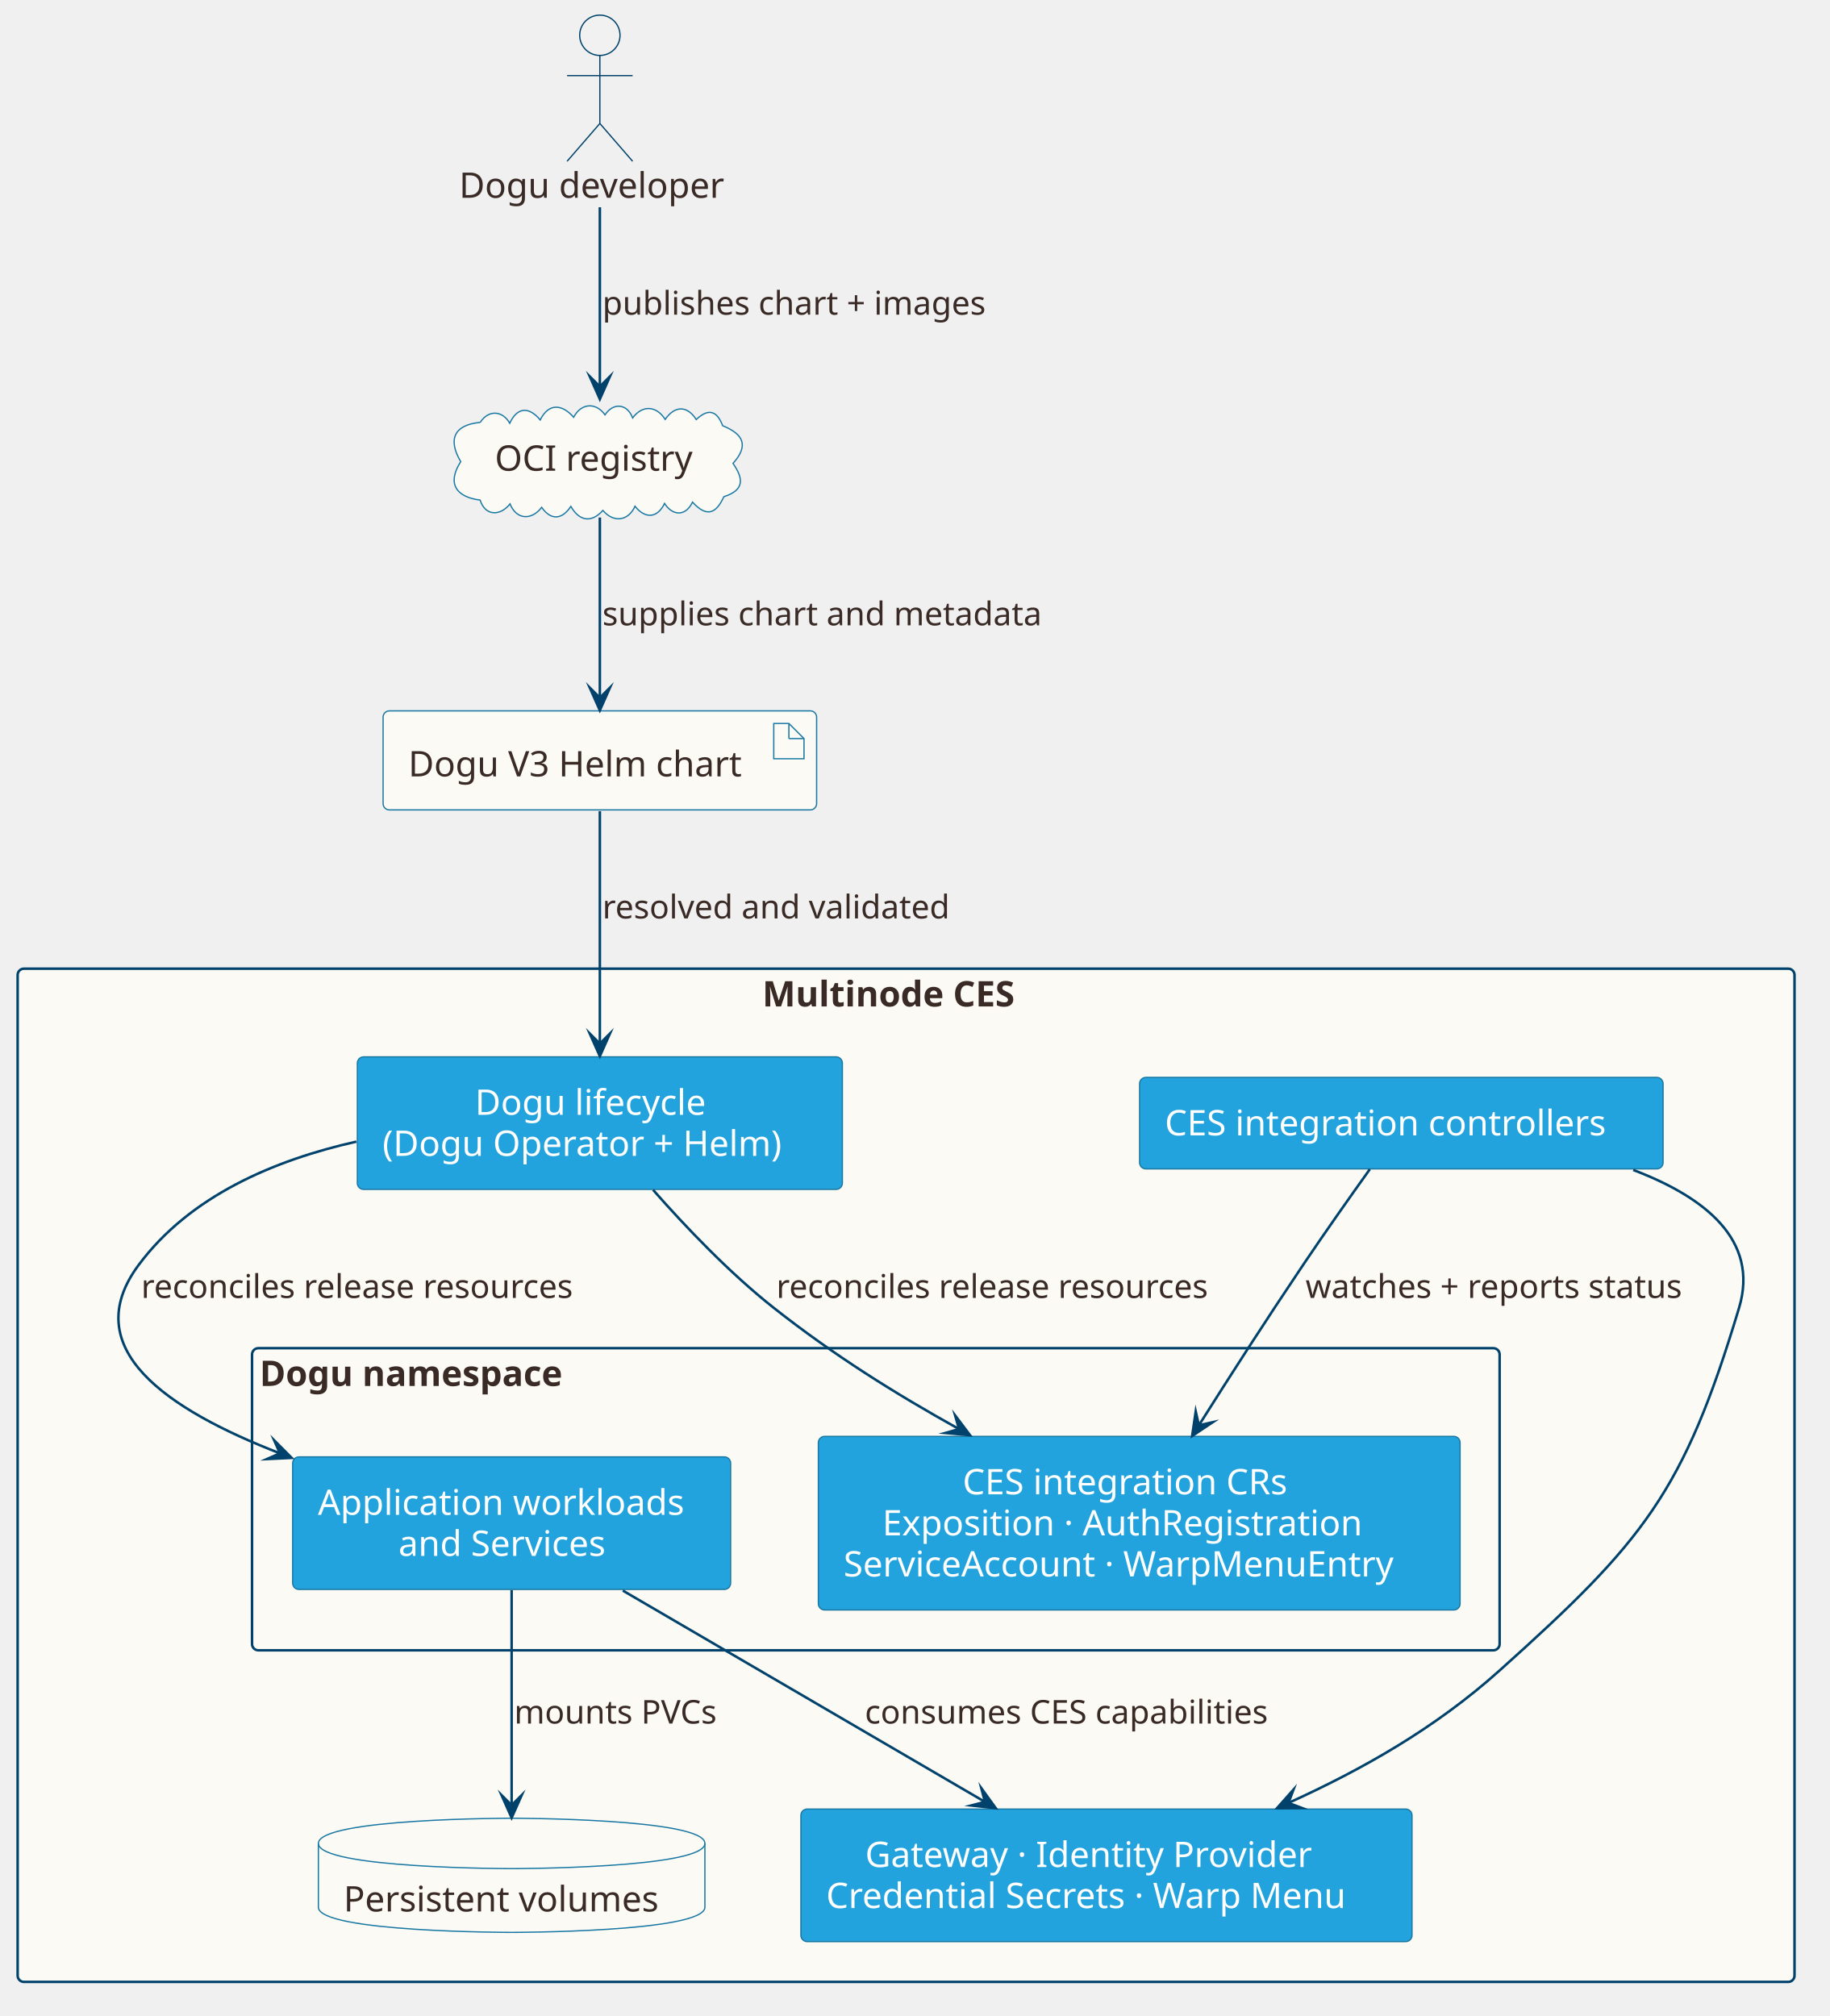
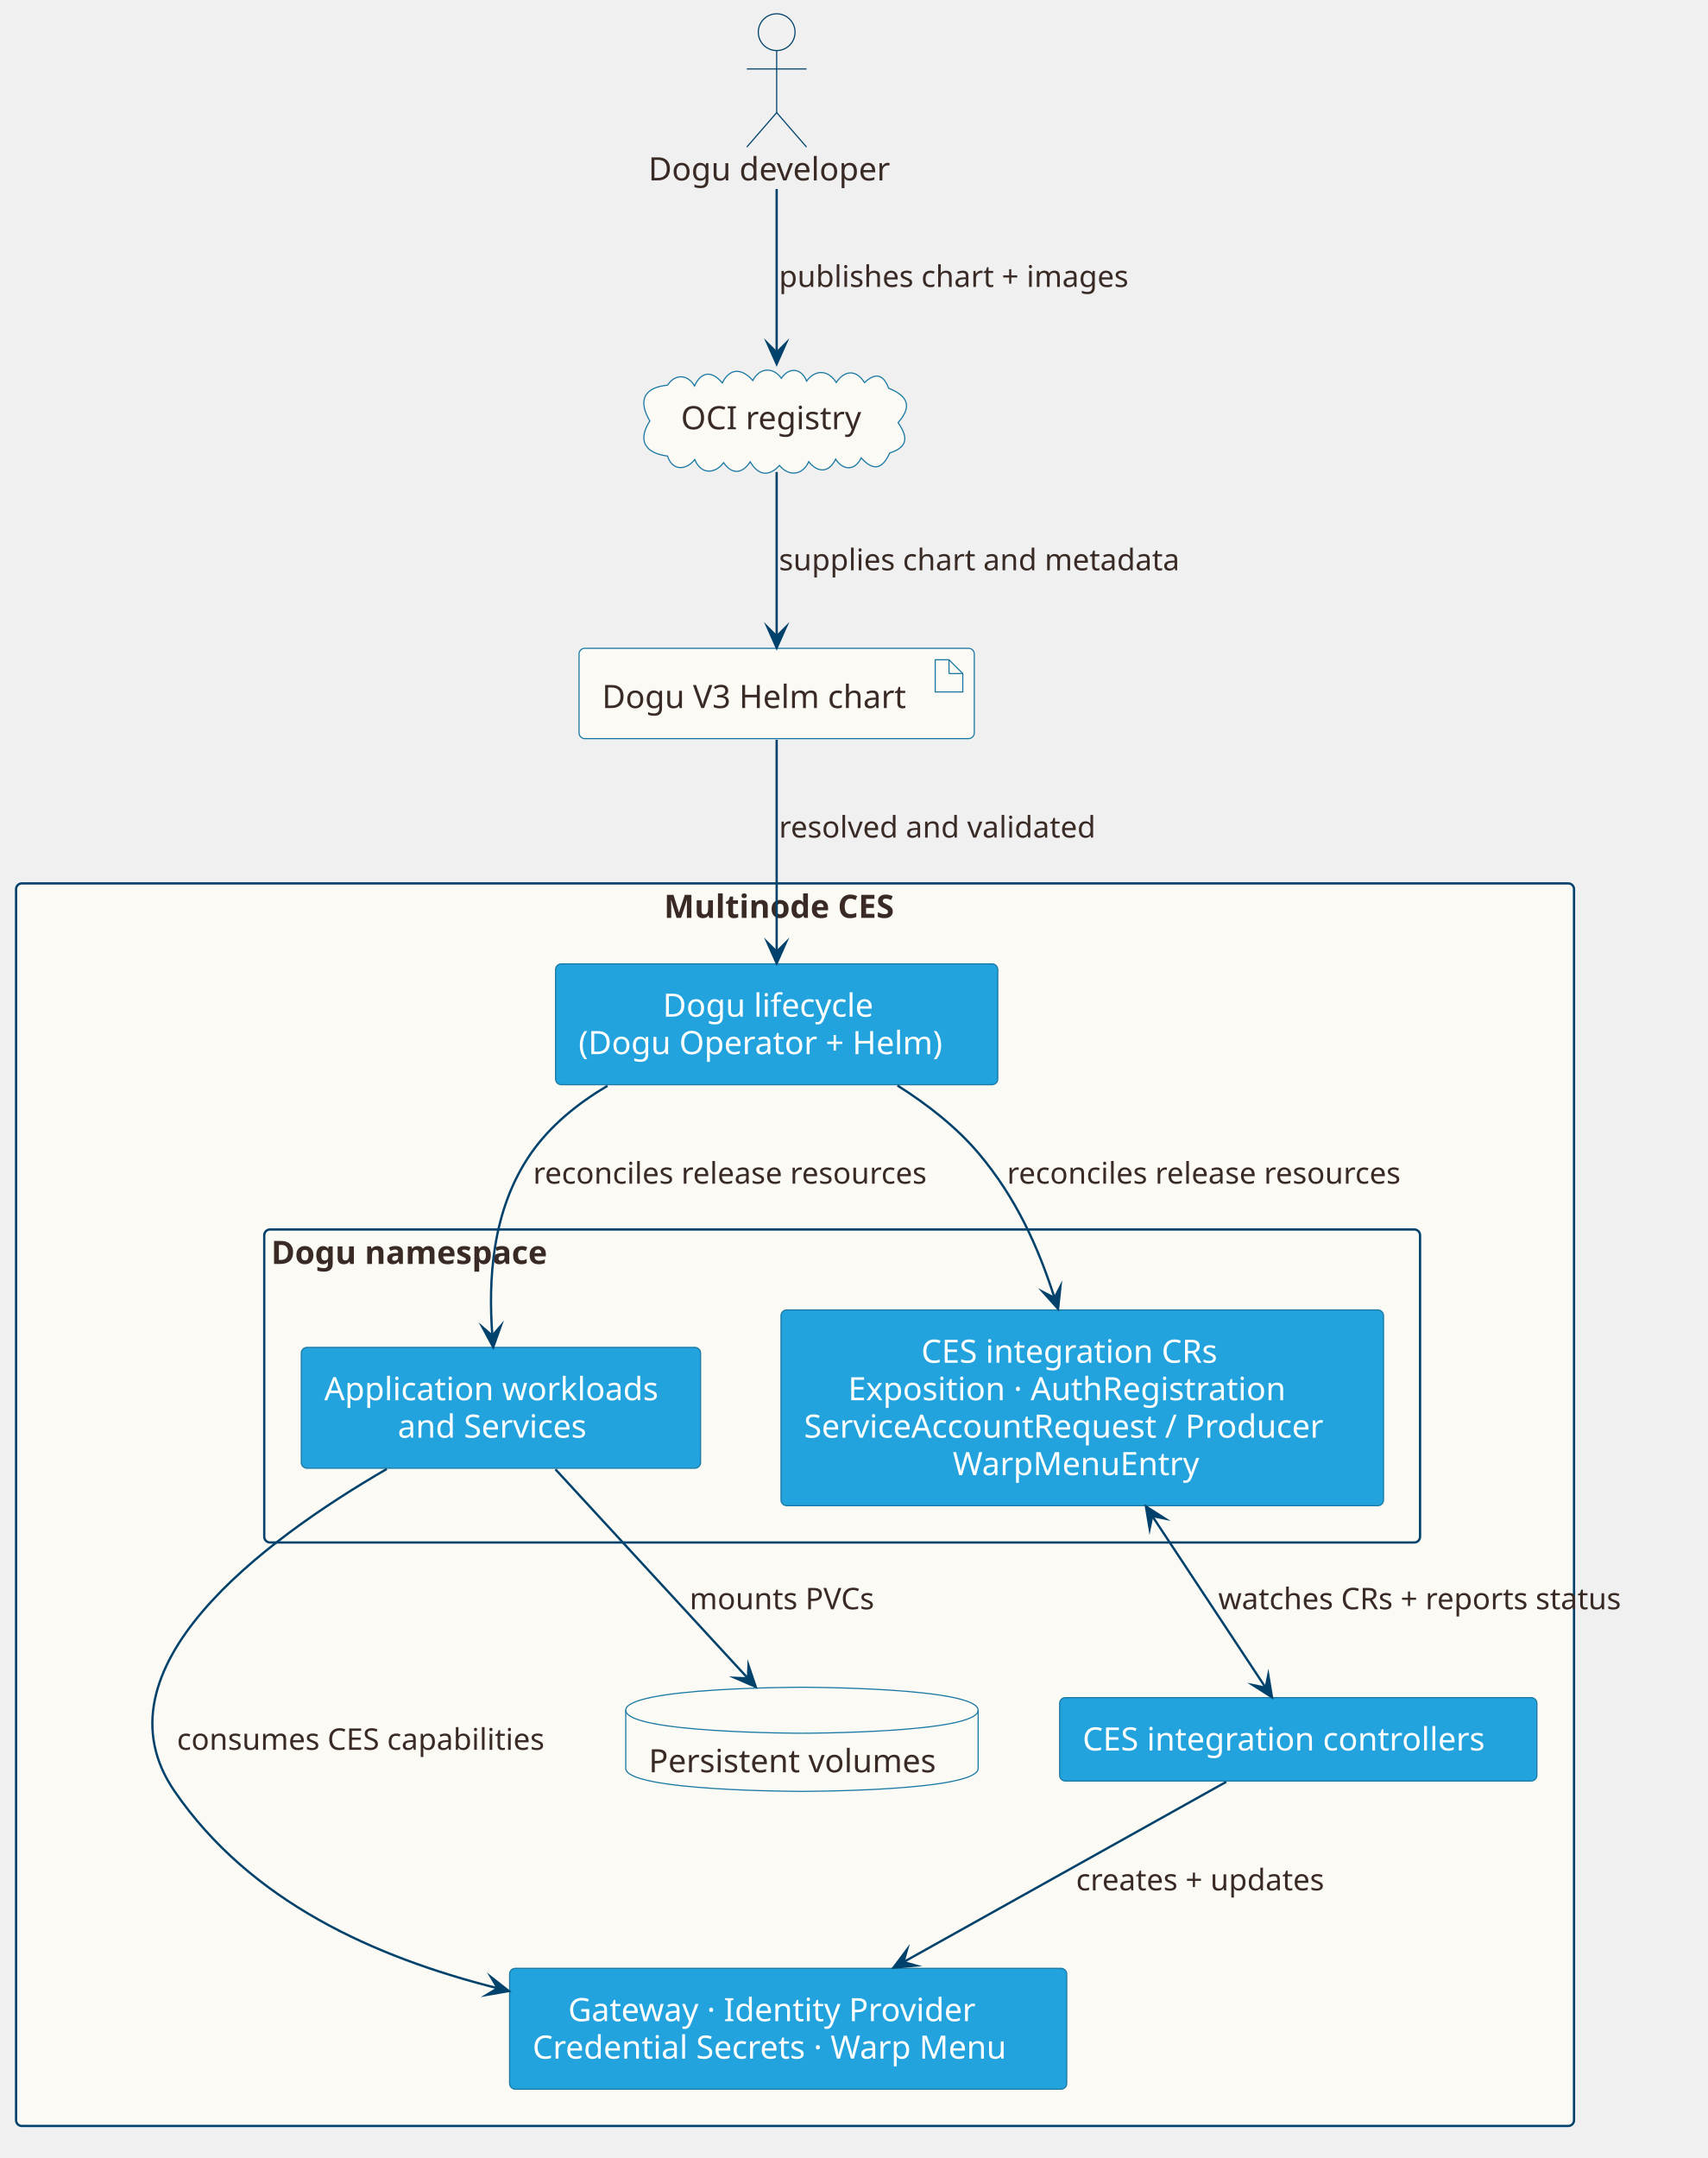
- <svg xmlns="http://www.w3.org/2000/svg" contentStyleType="text/css" data-diagram-type="DESCRIPTION" height="800px" preserveAspectRatio="none" style="width:726px;height:800px;background:#FFFFFF;" version="1.1" viewBox="0 0 726 800" width="726px" zoomAndPan="magnify">
+ <svg xmlns="http://www.w3.org/2000/svg" contentStyleType="text/css" data-diagram-type="DESCRIPTION" height="939px" preserveAspectRatio="none" style="width:743px;height:939px;background:#FFFFFF;" version="1.1" viewBox="0 0 743 939" width="743px" zoomAndPan="magnify">
  <defs />
  <g>
    <g class="cluster" data-qualified-name="Multinode CES" data-source-line="51" id="ent0004">
-       <rect fill="#FCFAF4" height="402.08" rx="2.5" ry="2.5" style="stroke:#00426B;stroke-width:1;" width="705" x="7" y="384.39" />
-       <text fill="#392A25" font-family="sans-serif" font-size="14" font-weight="700" lengthAdjust="spacing" textLength="114.085" x="302.457" y="399.385">Multinode CES</text>
+       <rect fill="#FCFAF4" height="540.67" rx="2.5" ry="2.5" style="stroke:#00426B;stroke-width:1;" width="678" x="7" y="384.39" />
+       <text fill="#392A25" font-family="sans-serif" font-size="14" font-weight="700" lengthAdjust="spacing" textLength="114.085" x="288.957" y="399.385">Multinode CES</text>
    </g>
    <g class="cluster" data-qualified-name="Multinode CES.Dogu namespace" data-source-line="54" id="ent0006">
-       <rect fill="#FCFAF4" height="119.89" rx="2.5" ry="2.5" style="stroke:#00426B;stroke-width:1;" width="495" x="100" y="534.99" />
-       <text fill="#392A25" font-family="sans-serif" font-size="14" font-weight="700" lengthAdjust="spacing" textLength="135.194" x="103" y="549.985">Dogu namespace</text>
+       <rect fill="#FCFAF4" height="136.19" rx="2.5" ry="2.5" style="stroke:#00426B;stroke-width:1;" width="503" x="115" y="534.98" />
+       <text fill="#392A25" font-family="sans-serif" font-size="14" font-weight="700" lengthAdjust="spacing" textLength="135.194" x="118" y="549.975">Dogu namespace</text>
    </g>
    <g class="entity" data-qualified-name="Multinode CES.lifecycle" data-source-line="52" id="ent0005">
-       <rect fill="#23A3DD" height="52.594" rx="2.5" ry="2.5" style="stroke:#1978A3;stroke-width:0.5;" width="192.443" x="141.78" y="419.39" />
-       <text fill="#FFFFFF" font-family="sans-serif" font-size="14" lengthAdjust="spacing" textLength="99.06" x="188.472" y="442.385">Dogu lifecycle</text>
-       <text fill="#FFFFFF" font-family="sans-serif" font-size="14" lengthAdjust="spacing" textLength="172.443" x="151.78" y="458.682">(Dogu Operator + Helm)</text>
+       <rect fill="#23A3DD" height="52.594" rx="2.5" ry="2.5" style="stroke:#1978A3;stroke-width:0.5;" width="192.443" x="241.78" y="419.39" />
+       <text fill="#FFFFFF" font-family="sans-serif" font-size="14" lengthAdjust="spacing" textLength="99.06" x="288.472" y="442.385">Dogu lifecycle</text>
+       <text fill="#FFFFFF" font-family="sans-serif" font-size="14" lengthAdjust="spacing" textLength="172.443" x="251.78" y="458.682">(Dogu Operator + Helm)</text>
    </g>
    <g class="entity" data-qualified-name="Multinode CES.controllers" data-source-line="59" id="ent0009">
-       <rect fill="#23A3DD" height="36.297" rx="2.5" ry="2.5" style="stroke:#1978A3;stroke-width:0.5;" width="207.701" x="452.15" y="427.54" />
-       <text fill="#FFFFFF" font-family="sans-serif" font-size="14" lengthAdjust="spacing" textLength="187.701" x="462.15" y="450.535">CES integration controllers</text>
+       <rect fill="#23A3DD" height="36.297" rx="2.5" ry="2.5" style="stroke:#1978A3;stroke-width:0.5;" width="207.701" x="461.15" y="738.67" />
+       <text fill="#FFFFFF" font-family="sans-serif" font-size="14" lengthAdjust="spacing" textLength="187.701" x="471.15" y="761.665">CES integration controllers</text>
    </g>
    <g class="entity" data-qualified-name="Multinode CES.services" data-source-line="60" id="ent0010">
-       <rect fill="#23A3DD" height="52.594" rx="2.5" ry="2.5" style="stroke:#1978A3;stroke-width:0.5;" width="242.469" x="317.77" y="717.88" />
-       <text fill="#FFFFFF" font-family="sans-serif" font-size="14" lengthAdjust="spacing" textLength="191.495" x="343.257" y="740.875">Gateway · Identity Provider</text>
-       <text fill="#FFFFFF" font-family="sans-serif" font-size="14" lengthAdjust="spacing" textLength="222.469" x="327.77" y="757.172">Credential Secrets · Warp Menu</text>
+       <rect fill="#23A3DD" height="52.594" rx="2.5" ry="2.5" style="stroke:#1978A3;stroke-width:0.5;" width="242.469" x="221.77" y="856.47" />
+       <text fill="#FFFFFF" font-family="sans-serif" font-size="14" lengthAdjust="spacing" textLength="191.495" x="247.257" y="879.465">Gateway · Identity Provider</text>
+       <text fill="#FFFFFF" font-family="sans-serif" font-size="14" lengthAdjust="spacing" textLength="222.469" x="231.77" y="895.762">Credential Secrets · Warp Menu</text>
    </g>
    <g class="entity" data-qualified-name="Multinode CES.storage" data-source-line="61" id="ent0011">
-       <path d="M126.32,731.52 C126.32,721.52 203.001,721.52 203.001,721.52 C203.001,721.52 279.682,721.52 279.682,731.52 L279.682,756.817 C279.682,766.817 203.001,766.817 203.001,766.817 C203.001,766.817 126.32,766.817 126.32,756.817 L126.32,731.52" fill="#FCFAF4" style="stroke:#1978A3;stroke-width:0.5;" />
-       <path d="M126.32,731.52 C126.32,741.52 203.001,741.52 203.001,741.52 C203.001,741.52 279.682,741.52 279.682,731.52" fill="none" style="stroke:#1978A3;stroke-width:0.5;" />
-       <text fill="#392A25" font-family="sans-serif" font-size="14" lengthAdjust="spacing" textLength="133.362" x="136.32" y="758.515">Persistent volumes</text>
+       <path d="M272.32,744.17 C272.32,734.17 349.001,734.17 349.001,734.17 C349.001,734.17 425.682,734.17 425.682,744.17 L425.682,769.467 C425.682,779.467 349.001,779.467 349.001,779.467 C349.001,779.467 272.32,779.467 272.32,769.467 L272.32,744.17" fill="#FCFAF4" style="stroke:#1978A3;stroke-width:0.5;" />
+       <path d="M272.32,744.17 C272.32,754.17 349.001,754.17 349.001,754.17 C349.001,754.17 425.682,754.17 425.682,744.17" fill="none" style="stroke:#1978A3;stroke-width:0.5;" />
+       <text fill="#392A25" font-family="sans-serif" font-size="14" lengthAdjust="spacing" textLength="133.362" x="282.32" y="771.165">Persistent volumes</text>
    </g>
    <g class="entity" data-qualified-name="Multinode CES.Dogu namespace.workloads" data-source-line="55" id="ent0007">
-       <rect fill="#23A3DD" height="52.594" rx="2.5" ry="2.5" style="stroke:#1978A3;stroke-width:0.5;" width="173.768" x="116.12" y="578.13" />
-       <text fill="#FFFFFF" font-family="sans-serif" font-size="14" lengthAdjust="spacing" textLength="153.768" x="126.12" y="601.125">Application workloads</text>
-       <text fill="#FFFFFF" font-family="sans-serif" font-size="14" lengthAdjust="spacing" textLength="89.824" x="158.092" y="617.422">and Services</text>
+       <rect fill="#23A3DD" height="52.594" rx="2.5" ry="2.5" style="stroke:#1978A3;stroke-width:0.5;" width="173.768" x="131.12" y="586.28" />
+       <text fill="#FFFFFF" font-family="sans-serif" font-size="14" lengthAdjust="spacing" textLength="153.768" x="141.12" y="609.275">Application workloads</text>
+       <text fill="#FFFFFF" font-family="sans-serif" font-size="14" lengthAdjust="spacing" textLength="89.824" x="173.092" y="625.572">and Services</text>
    </g>
    <g class="entity" data-qualified-name="Multinode CES.Dogu namespace.crs" data-source-line="56" id="ent0008">
-       <rect fill="#23A3DD" height="68.891" rx="2.5" ry="2.5" style="stroke:#1978A3;stroke-width:0.5;" width="254.616" x="324.69" y="569.99" />
-       <text fill="#FFFFFF" font-family="sans-serif" font-size="14" lengthAdjust="spacing" textLength="140.109" x="381.943" y="592.985">CES integration CRs</text>
-       <text fill="#FFFFFF" font-family="sans-serif" font-size="14" lengthAdjust="spacing" textLength="203.8" x="350.098" y="609.282">Exposition · AuthRegistration</text>
-       <text fill="#FFFFFF" font-family="sans-serif" font-size="14" lengthAdjust="spacing" textLength="234.616" x="334.69" y="625.579">ServiceAccount · WarpMenuEntry</text>
+       <rect fill="#23A3DD" height="85.188" rx="2.5" ry="2.5" style="stroke:#1978A3;stroke-width:0.5;" width="262.218" x="339.89" y="569.98" />
+       <text fill="#FFFFFF" font-family="sans-serif" font-size="14" lengthAdjust="spacing" textLength="140.109" x="400.944" y="592.975">CES integration CRs</text>
+       <text fill="#FFFFFF" font-family="sans-serif" font-size="14" lengthAdjust="spacing" textLength="203.8" x="369.099" y="609.272">Exposition · AuthRegistration</text>
+       <text fill="#FFFFFF" font-family="sans-serif" font-size="14" lengthAdjust="spacing" textLength="242.218" x="349.89" y="625.569">ServiceAccountRequest / Producer</text>
+       <text fill="#FFFFFF" font-family="sans-serif" font-size="14" lengthAdjust="spacing" textLength="112.752" x="414.623" y="641.866">WarpMenuEntry</text>
    </g>
    <g class="entity" data-qualified-name="developer" data-source-line="47" id="ent0001">
-       <ellipse cx="238.002" cy="14" fill="#F1F1F1" rx="8" ry="8" style="stroke:#00426B;stroke-width:0.5;" />
-       <path d="M238.002,22 L238.002,49 M225.002,30 L251.002,30 M238.002,49 L225.002,64 M238.002,49 L251.002,64" fill="none" style="stroke:#00426B;stroke-width:0.5;" />
-       <text fill="#392A25" font-family="sans-serif" font-size="14" lengthAdjust="spacing" textLength="111.665" x="182.17" y="78.495">Dogu developer</text>
+       <ellipse cx="338.002" cy="14" fill="#F1F1F1" rx="8" ry="8" style="stroke:#00426B;stroke-width:0.5;" />
+       <path d="M338.002,22 L338.002,49 M325.002,30 L351.002,30 M338.002,49 L325.002,64 M338.002,49 L351.002,64" fill="none" style="stroke:#00426B;stroke-width:0.5;" />
+       <text fill="#392A25" font-family="sans-serif" font-size="14" lengthAdjust="spacing" textLength="111.665" x="282.17" y="78.495">Dogu developer</text>
    </g>
    <g class="entity" data-qualified-name="registry" data-source-line="48" id="ent0002">
-       <path d="M190.546,167.611 C193.763,162.585 199.323,162.824 202.251,167.945 C205.309,161.333 210.001,161.398 214.335,166.646 C217.798,159.688 223.179,160.482 227.607,165.583 C230.476,160.026 236.342,159.433 240.042,164.623 C243.382,159.596 248.859,160.158 251.011,165.84 C254.94,160.572 260.475,161 263.916,166.43 C267.682,161.014 272.539,160.734 276.255,166.484 C281.024,161.955 284.443,162.897 286.734,168.94 C294.783,172.196 297.318,176.649 290.834,183.891 C295.033,189.976 295.451,194.448 287.199,197.109 C283.994,204.148 280.215,205.197 274.766,199.259 C272.038,204.988 266.905,204.79 263.667,199.786 C260.761,205.806 255.887,205.86 251.946,200.89 C249.227,206.916 243.358,207.473 239.213,202.547 C234.539,207.724 229.804,206.709 226.497,200.956 C223.024,206.144 218.725,206.708 214.911,201.331 C211.027,206.453 204.973,206.441 202.354,199.962 C198.72,204.614 192.677,205.147 190.492,198.448 C181.07,197.259 177.175,191.96 182.804,183.189 C177.636,174.423 180.067,168.601 190.546,167.611" fill="#FCFAF4" style="stroke:#1978A3;stroke-width:0.5;" />
-       <text fill="#392A25" font-family="sans-serif" font-size="14" lengthAdjust="spacing" textLength="83.344" x="196.33" y="186.795">OCI registry</text>
+       <path d="M290.546,167.601 C293.763,162.575 299.323,162.814 302.251,167.935 C305.309,161.323 310.001,161.388 314.335,166.636 C317.798,159.678 323.179,160.472 327.607,165.573 C330.476,160.016 336.342,159.423 340.042,164.613 C343.382,159.586 348.859,160.148 351.011,165.83 C354.94,160.562 360.475,160.99 363.916,166.42 C367.682,161.004 372.539,160.724 376.255,166.474 C381.024,161.945 384.443,162.887 386.734,168.93 C394.783,172.186 397.318,176.639 390.834,183.881 C395.033,189.966 395.451,194.438 387.199,197.099 C383.994,204.138 380.215,205.187 374.766,199.249 C372.038,204.978 366.905,204.78 363.667,199.776 C360.761,205.796 355.887,205.85 351.946,200.88 C349.227,206.906 343.358,207.463 339.213,202.537 C334.539,207.714 329.804,206.699 326.497,200.946 C323.024,206.134 318.725,206.698 314.911,201.321 C311.027,206.443 304.973,206.431 302.354,199.952 C298.72,204.605 292.677,205.137 290.492,198.438 C281.07,197.249 277.175,191.95 282.804,183.179 C277.636,174.413 280.067,168.591 290.546,167.601" fill="#FCFAF4" style="stroke:#1978A3;stroke-width:0.5;" />
+       <text fill="#392A25" font-family="sans-serif" font-size="14" lengthAdjust="spacing" textLength="83.344" x="296.33" y="186.785">OCI registry</text>
    </g>
    <g class="entity" data-qualified-name="chart" data-source-line="49" id="ent0003">
-       <rect fill="#FCFAF4" height="39.297" rx="2.5" ry="2.5" style="stroke:#1978A3;stroke-width:0.5;" width="172.003" x="152" y="282.09" />
-       <polygon fill="#FCFAF4" points="307.003,287.09,307.003,301.09,319.003,301.09,319.003,293.09,313.003,287.09,307.003,287.09" style="stroke:#1978A3;stroke-width:0.5;stroke-linejoin:miter;stroke-miterlimit:10;" />
-       <line style="stroke:#1978A3;stroke-width:0.5;" x1="313.003" x2="313.003" y1="287.09" y2="293.09" />
-       <line style="stroke:#1978A3;stroke-width:0.5;" x1="319.003" x2="313.003" y1="293.09" y2="293.09" />
-       <text fill="#392A25" font-family="sans-serif" font-size="14" lengthAdjust="spacing" textLength="142.003" x="162" y="308.085">Dogu V3 Helm chart</text>
+       <rect fill="#FCFAF4" height="39.297" rx="2.5" ry="2.5" style="stroke:#1978A3;stroke-width:0.5;" width="172.003" x="252" y="282.09" />
+       <polygon fill="#FCFAF4" points="407.003,287.09,407.003,301.09,419.003,301.09,419.003,293.09,413.003,287.09,407.003,287.09" style="stroke:#1978A3;stroke-width:0.5;stroke-linejoin:miter;stroke-miterlimit:10;" />
+       <line style="stroke:#1978A3;stroke-width:0.5;" x1="413.003" x2="413.003" y1="287.09" y2="293.09" />
+       <line style="stroke:#1978A3;stroke-width:0.5;" x1="419.003" x2="413.003" y1="293.09" y2="293.09" />
+       <text fill="#392A25" font-family="sans-serif" font-size="14" lengthAdjust="spacing" textLength="142.003" x="262" y="308.085">Dogu V3 Helm chart</text>
    </g>
    <g class="link" data-entity-1="ent0001" data-entity-2="ent0002" data-link-type="dependency" data-source-line="64" id="lnk12">
-       <path d="M238,82.25 C238,106.68 238,132.71 238,153.39" fill="none" id="developer-to-registry" style="stroke:#00426B;stroke-width:1;" />
-       <polygon fill="#00426B" points="238,158.39,242,149.39,238,153.39,234,149.39,238,158.39" style="stroke:#00426B;stroke-width:1;stroke-linejoin:miter;stroke-miterlimit:10;" />
-       <text fill="#392A25" font-family="sans-serif" font-size="13" lengthAdjust="spacing" textLength="170.231" x="239" y="124.867"> publishes chart + images</text>
+       <path d="M338,82.25 C338,106.68 338,132.7 338,153.38" fill="none" id="developer-to-registry" style="stroke:#00426B;stroke-width:1;" />
+       <polygon fill="#00426B" points="338,158.38,342,149.38,338,153.38,334,149.38,338,158.38" style="stroke:#00426B;stroke-width:1;stroke-linejoin:miter;stroke-miterlimit:10;" />
+       <text fill="#392A25" font-family="sans-serif" font-size="13" lengthAdjust="spacing" textLength="170.231" x="339" y="124.857"> publishes chart + images</text>
    </g>
    <g class="link" data-entity-1="ent0002" data-entity-2="ent0003" data-link-type="dependency" data-source-line="65" id="lnk13">
-       <path d="M238,205.38 C238,227.54 238,256.06 238,276.89" fill="none" id="registry-to-chart" style="stroke:#00426B;stroke-width:1;" />
-       <polygon fill="#00426B" points="238,281.89,242,272.89,238,276.89,234,272.89,238,281.89" style="stroke:#00426B;stroke-width:1;stroke-linejoin:miter;stroke-miterlimit:10;" />
-       <text fill="#392A25" font-family="sans-serif" font-size="13" lengthAdjust="spacing" textLength="191.299" x="239" y="248.157"> supplies chart and metadata</text>
+       <path d="M338,205.38 C338,227.54 338,256.06 338,276.88" fill="none" id="registry-to-chart" style="stroke:#00426B;stroke-width:1;" />
+       <polygon fill="#00426B" points="338,281.88,342,272.88,338,276.88,334,272.88,338,281.88" style="stroke:#00426B;stroke-width:1;stroke-linejoin:miter;stroke-miterlimit:10;" />
+       <text fill="#392A25" font-family="sans-serif" font-size="13" lengthAdjust="spacing" textLength="191.299" x="339" y="248.157"> supplies chart and metadata</text>
    </g>
    <g class="link" data-entity-1="ent0003" data-entity-2="ent0005" data-link-type="dependency" data-source-line="66" id="lnk14">
-       <path d="M238,321.89 C238,347.01 238,386.19 238,414.14" fill="none" id="chart-to-lifecycle" style="stroke:#00426B;stroke-width:1;" />
-       <polygon fill="#00426B" points="238,419.14,242,410.14,238,414.14,234,410.14,238,419.14" style="stroke:#00426B;stroke-width:1;stroke-linejoin:miter;stroke-miterlimit:10;" />
-       <text fill="#392A25" font-family="sans-serif" font-size="13" lengthAdjust="spacing" textLength="152.928" x="239" y="364.457"> resolved and validated</text>
+       <path d="M338,321.88 C338,347.01 338,386.18 338,414.14" fill="none" id="chart-to-lifecycle" style="stroke:#00426B;stroke-width:1;" />
+       <polygon fill="#00426B" points="338,419.14,342,410.14,338,414.14,334,410.14,338,419.14" style="stroke:#00426B;stroke-width:1;stroke-linejoin:miter;stroke-miterlimit:10;" />
+       <text fill="#392A25" font-family="sans-serif" font-size="13" lengthAdjust="spacing" textLength="152.928" x="339" y="364.457"> resolved and validated</text>
    </g>
    <g class="link" data-entity-1="ent0005" data-entity-2="ent0007" data-link-type="dependency" data-source-line="67" id="lnk15">
-       <path d="M141.39,453.03 C108.66,460.37 75.28,474.67 55,501.99 C30.39,535.12 66.248,559.332 111.058,576.712" fill="none" id="lifecycle-to-workloads" style="stroke:#00426B;stroke-width:1;" />
-       <polygon fill="#00426B" points="115.72,578.52,108.775,571.536,111.058,576.712,105.883,578.995,115.72,578.52" style="stroke:#00426B;stroke-width:1;stroke-linejoin:miter;stroke-miterlimit:10;" />
-       <text fill="#392A25" font-family="sans-serif" font-size="13" lengthAdjust="spacing" textLength="189.484" x="56" y="515.057"> reconciles release resources</text>
+       <path d="M264.37,472.46 C251.45,480.09 239.46,489.78 231,501.98 C213.87,526.71 212.488,557.344 214.268,581.194" fill="none" id="lifecycle-to-workloads" style="stroke:#00426B;stroke-width:1;" />
+       <polygon fill="#00426B" points="214.64,586.18,217.959,576.907,214.268,581.194,209.981,577.503,214.64,586.18" style="stroke:#00426B;stroke-width:1;stroke-linejoin:miter;stroke-miterlimit:10;" />
+       <text fill="#392A25" font-family="sans-serif" font-size="13" lengthAdjust="spacing" textLength="189.484" x="232" y="515.047"> reconciles release resources</text>
    </g>
    <g class="link" data-entity-1="ent0005" data-entity-2="ent0008" data-link-type="dependency" data-source-line="68" id="lnk16">
-       <path d="M259.12,472.18 C272.05,486.87 289.43,505.12 307,518.99 C330.9,537.84 355.08,552.949 380.5,567.09" fill="none" id="lifecycle-to-crs" style="stroke:#00426B;stroke-width:1;" />
-       <polygon fill="#00426B" points="384.87,569.52,378.949,561.649,380.5,567.09,375.06,568.641,384.87,569.52" style="stroke:#00426B;stroke-width:1;stroke-linejoin:miter;stroke-miterlimit:10;" />
-       <text fill="#392A25" font-family="sans-serif" font-size="13" lengthAdjust="spacing" textLength="189.484" x="308" y="515.057"> reconciles release resources</text>
+       <path d="M390.58,472.33 C403.41,480.45 416.24,490.39 426,501.98 C442.36,521.42 451.878,542.84 458.928,564.75" fill="none" id="lifecycle-to-crs" style="stroke:#00426B;stroke-width:1;" />
+       <polygon fill="#00426B" points="460.46,569.51,461.511,559.717,458.928,564.75,453.896,562.168,460.46,569.51" style="stroke:#00426B;stroke-width:1;stroke-linejoin:miter;stroke-miterlimit:10;" />
+       <text fill="#392A25" font-family="sans-serif" font-size="13" lengthAdjust="spacing" textLength="189.484" x="438.24" y="515.047"> reconciles release resources</text>
    </g>
-     <g class="link" data-entity-1="ent0009" data-entity-2="ent0008" data-link-type="dependency" data-source-line="69" id="lnk17">
-       <path d="M543.5,463.98 C535.75,474.82 525.65,489.12 517,501.99 C501.94,524.38 488.22,545.733 475.67,565.603" fill="none" id="controllers-to-crs" style="stroke:#00426B;stroke-width:1;" />
-       <polygon fill="#00426B" points="473,569.83,481.188,564.357,475.67,565.603,474.424,560.085,473,569.83" style="stroke:#00426B;stroke-width:1;stroke-linejoin:miter;stroke-miterlimit:10;" />
-       <text fill="#392A25" font-family="sans-serif" font-size="13" lengthAdjust="spacing" textLength="167.984" x="518" y="515.057"> watches + reports status</text>
+     <g class="link" data-entity-1="ent0008" data-entity-2="ent0009" data-link-type="dependency" data-source-line="69" id="lnk17">
+       <path d="M501.447,659.651 C519.757,687.351 537.273,713.869 550.813,734.359" fill="none" id="crs-controllers" style="stroke:#00426B;stroke-width:1;" />
+       <polygon fill="#00426B" points="498.69,655.48,500.316,665.194,501.447,659.651,506.99,660.782,498.69,655.48" style="stroke:#00426B;stroke-width:1;stroke-linejoin:miter;stroke-miterlimit:10;" />
+       <polygon fill="#00426B" points="553.57,738.53,551.945,728.816,550.813,734.359,545.271,733.227,553.57,738.53" style="stroke:#00426B;stroke-width:1;stroke-linejoin:miter;stroke-miterlimit:10;" />
+       <text fill="#392A25" font-family="sans-serif" font-size="13" lengthAdjust="spacing" textLength="197" x="530.18" y="700.237"> watches CRs + reports status</text>
    </g>
    <g class="link" data-entity-1="ent0009" data-entity-2="ent0010" data-link-type="dependency" data-source-line="70" id="lnk18">
-       <path d="M648.01,464.27 C676.27,474.98 698.1,492.02 690,518.99 C667.96,592.38 652.04,611.7 595,662.88 C569.38,685.86 540.532,702.131 511.222,715.451" fill="none" id="controllers-to-services" style="stroke:#00426B;stroke-width:1;" />
-       <polygon fill="#00426B" points="506.67,717.52,516.519,717.438,511.222,715.451,513.209,710.155,506.67,717.52" style="stroke:#00426B;stroke-width:1;stroke-linejoin:miter;stroke-miterlimit:10;" />
+       <path d="M533.66,775.31 C495.9,796.4 436.486,829.572 393.196,853.742" fill="none" id="controllers-to-services" style="stroke:#00426B;stroke-width:1;" />
+       <polygon fill="#00426B" points="388.83,856.18,398.638,855.285,393.196,853.742,394.738,848.3,388.83,856.18" style="stroke:#00426B;stroke-width:1;stroke-linejoin:miter;stroke-miterlimit:10;" />
+       <text fill="#392A25" font-family="sans-serif" font-size="13" lengthAdjust="spacing" textLength="124.192" x="468.29" y="822.537"> creates + updates</text>
    </g>
    <g class="link" data-entity-1="ent0007" data-entity-2="ent0011" data-link-type="dependency" data-source-line="71" id="lnk19">
-       <path d="M203,631.02 C203,657 203,691.81 203,716.35" fill="none" id="workloads-to-storage" style="stroke:#00426B;stroke-width:1;" />
-       <polygon fill="#00426B" points="203,721.35,207,712.35,203,716.35,199,712.35,203,721.35" style="stroke:#00426B;stroke-width:1;stroke-linejoin:miter;stroke-miterlimit:10;" />
-       <text fill="#392A25" font-family="sans-serif" font-size="13" lengthAdjust="spacing" textLength="89.813" x="204" y="683.947"> mounts PVCs</text>
+       <path d="M241.72,639.33 C266.64,666.39 302.022,704.812 325.502,730.302" fill="none" id="workloads-to-storage" style="stroke:#00426B;stroke-width:1;" />
+       <polygon fill="#00426B" points="328.89,733.98,325.734,724.65,325.502,730.302,319.85,730.071,328.89,733.98" style="stroke:#00426B;stroke-width:1;stroke-linejoin:miter;stroke-miterlimit:10;" />
+       <text fill="#392A25" font-family="sans-serif" font-size="13" lengthAdjust="spacing" textLength="89.813" x="300.09" y="700.237"> mounts PVCs</text>
    </g>
    <g class="link" data-entity-1="ent0007" data-entity-2="ent0010" data-link-type="dependency" data-source-line="72" id="lnk20">
-       <path d="M247.11,631.18 C289.4,655.86 348.562,690.39 390.782,715.03" fill="none" id="workloads-to-services" style="stroke:#00426B;stroke-width:1;" />
-       <polygon fill="#00426B" points="395.1,717.55,389.343,709.559,390.782,715.03,385.311,716.468,395.1,717.55" style="stroke:#00426B;stroke-width:1;stroke-linejoin:miter;stroke-miterlimit:10;" />
-       <text fill="#392A25" font-family="sans-serif" font-size="13" lengthAdjust="spacing" textLength="177.626" x="343.14" y="683.947"> consumes CES capabilities</text>
+       <path d="M168.33,639.18 C114.08,670.63 39.48,726.36 76,779.47 C108.91,827.32 162.661,851.581 216.591,865.141" fill="none" id="workloads-to-services" style="stroke:#00426B;stroke-width:1;" />
+       <polygon fill="#00426B" points="221.44,866.36,213.687,860.286,216.591,865.141,211.736,868.045,221.44,866.36" style="stroke:#00426B;stroke-width:1;stroke-linejoin:miter;stroke-miterlimit:10;" />
+       <text fill="#392A25" font-family="sans-serif" font-size="13" lengthAdjust="spacing" textLength="177.626" x="77" y="761.387"> consumes CES capabilities</text>
    </g>
  </g>
</svg>
